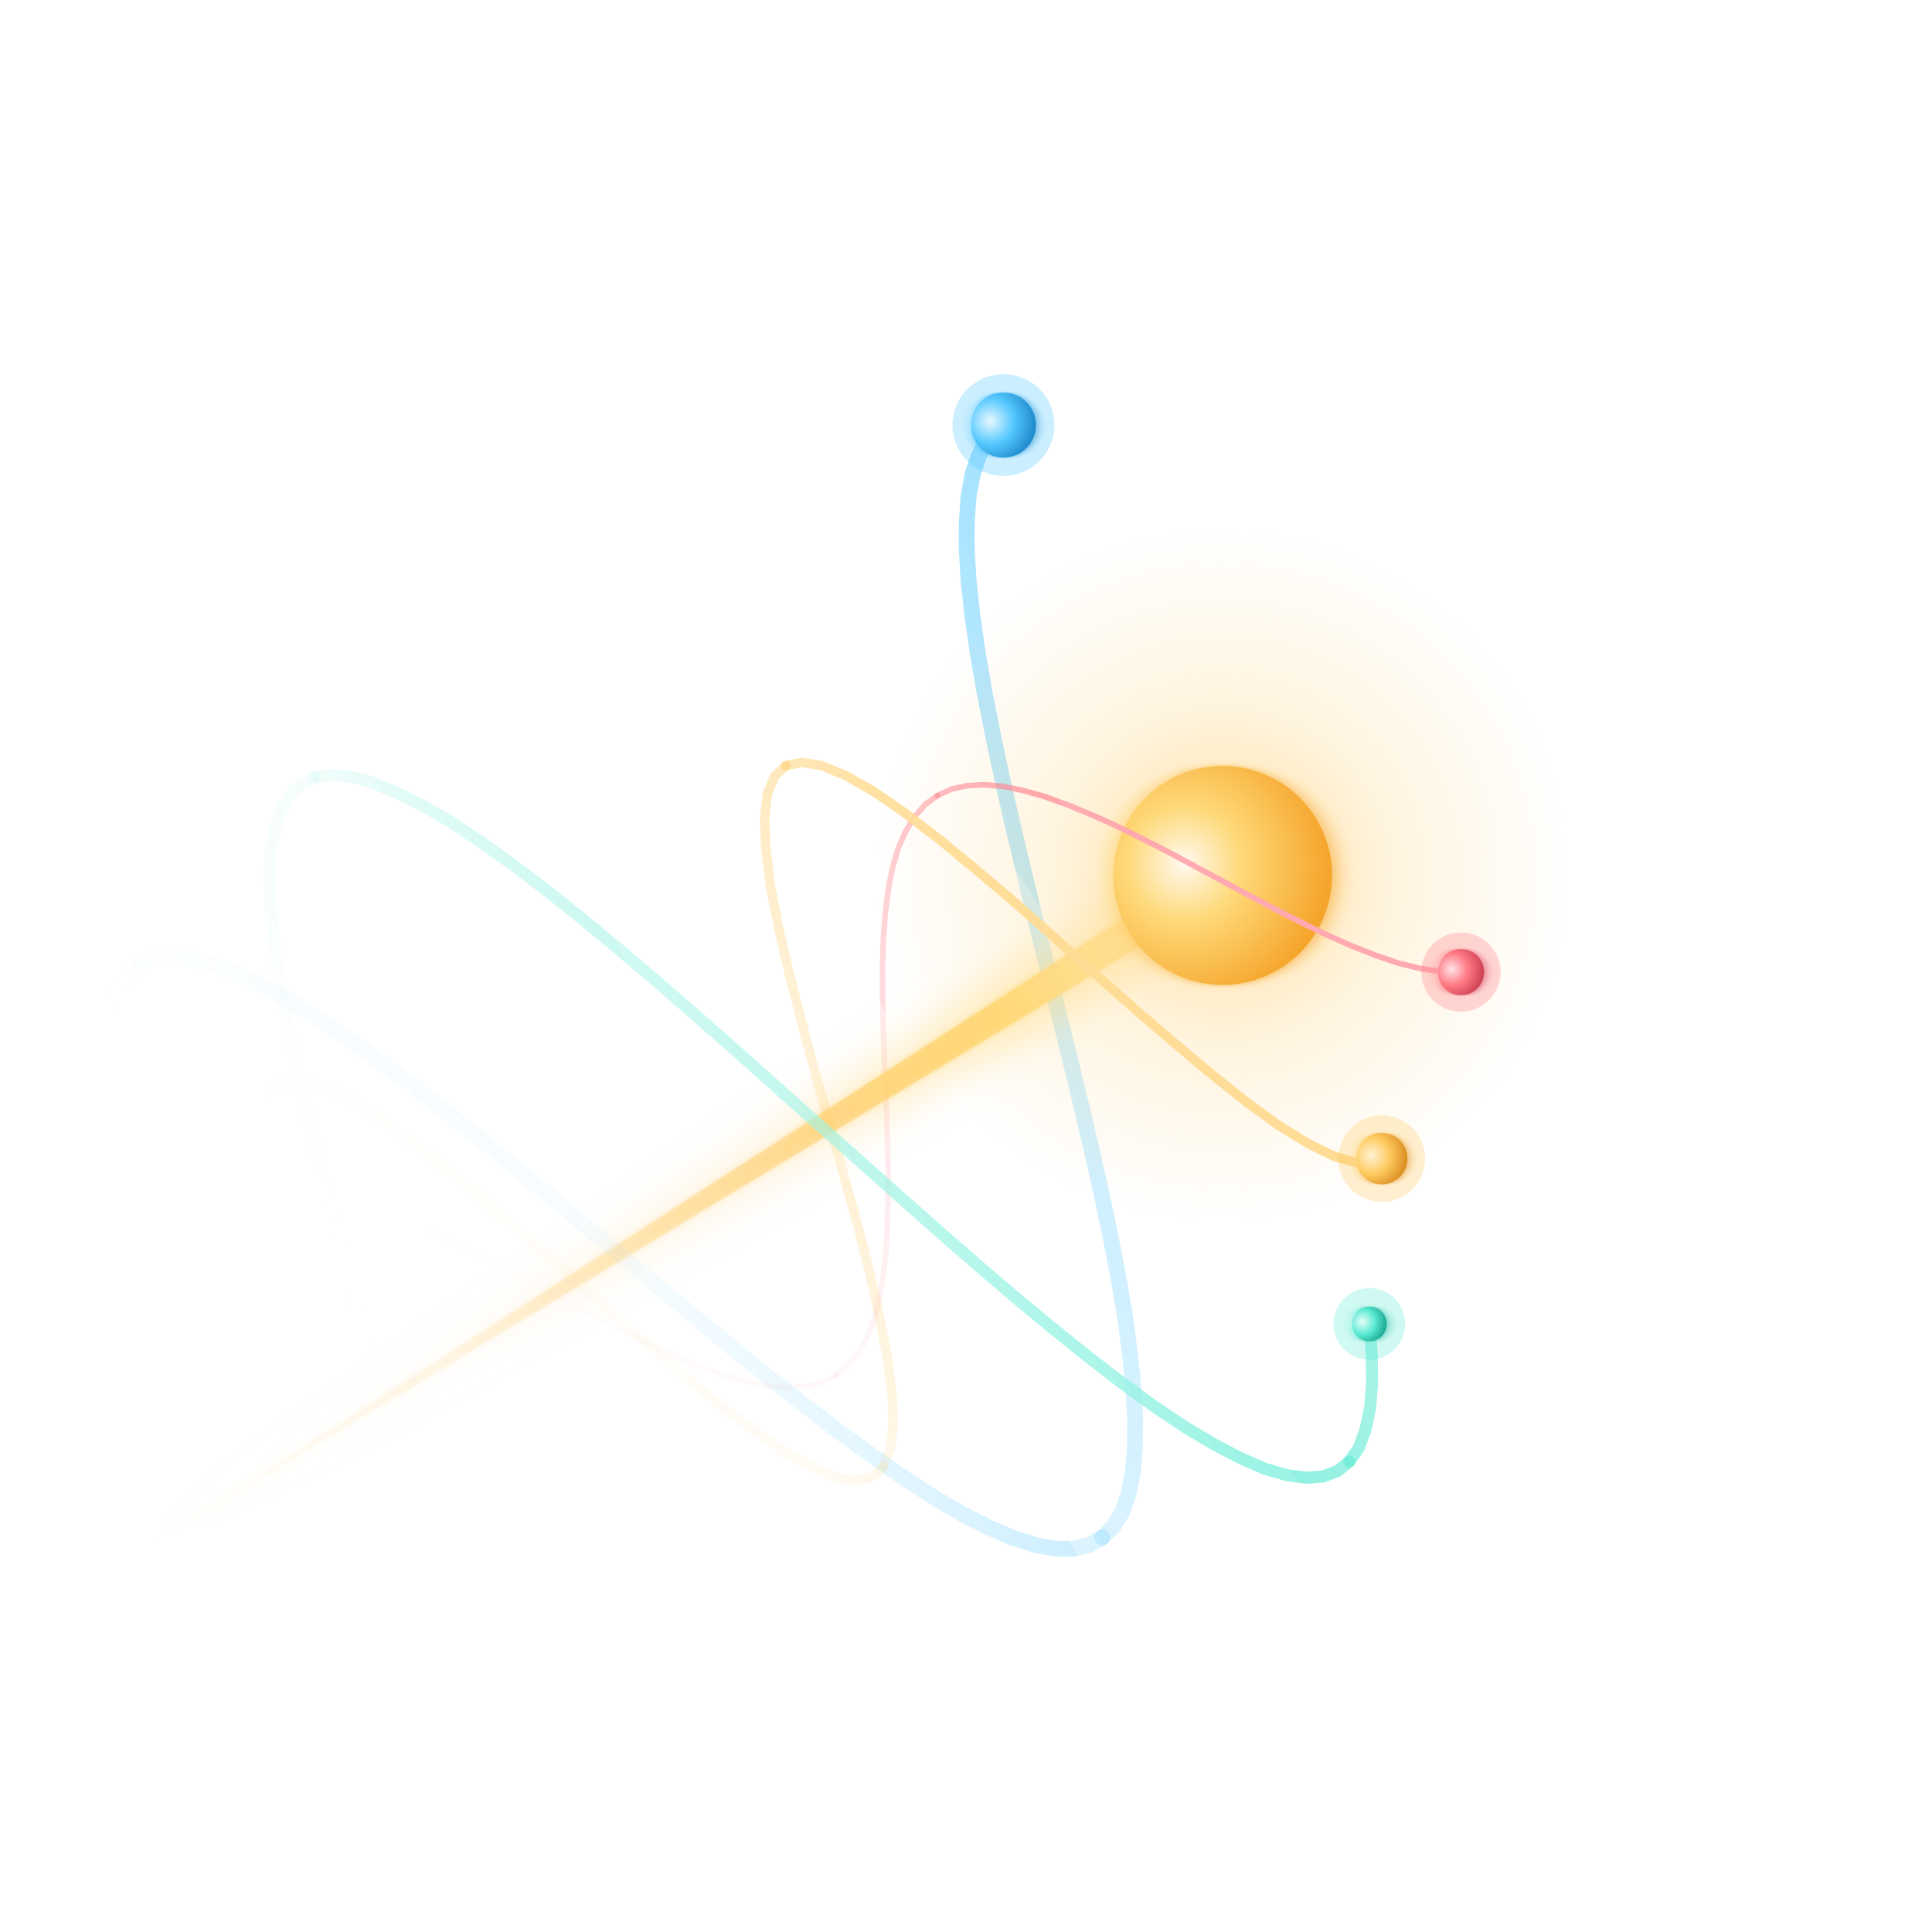
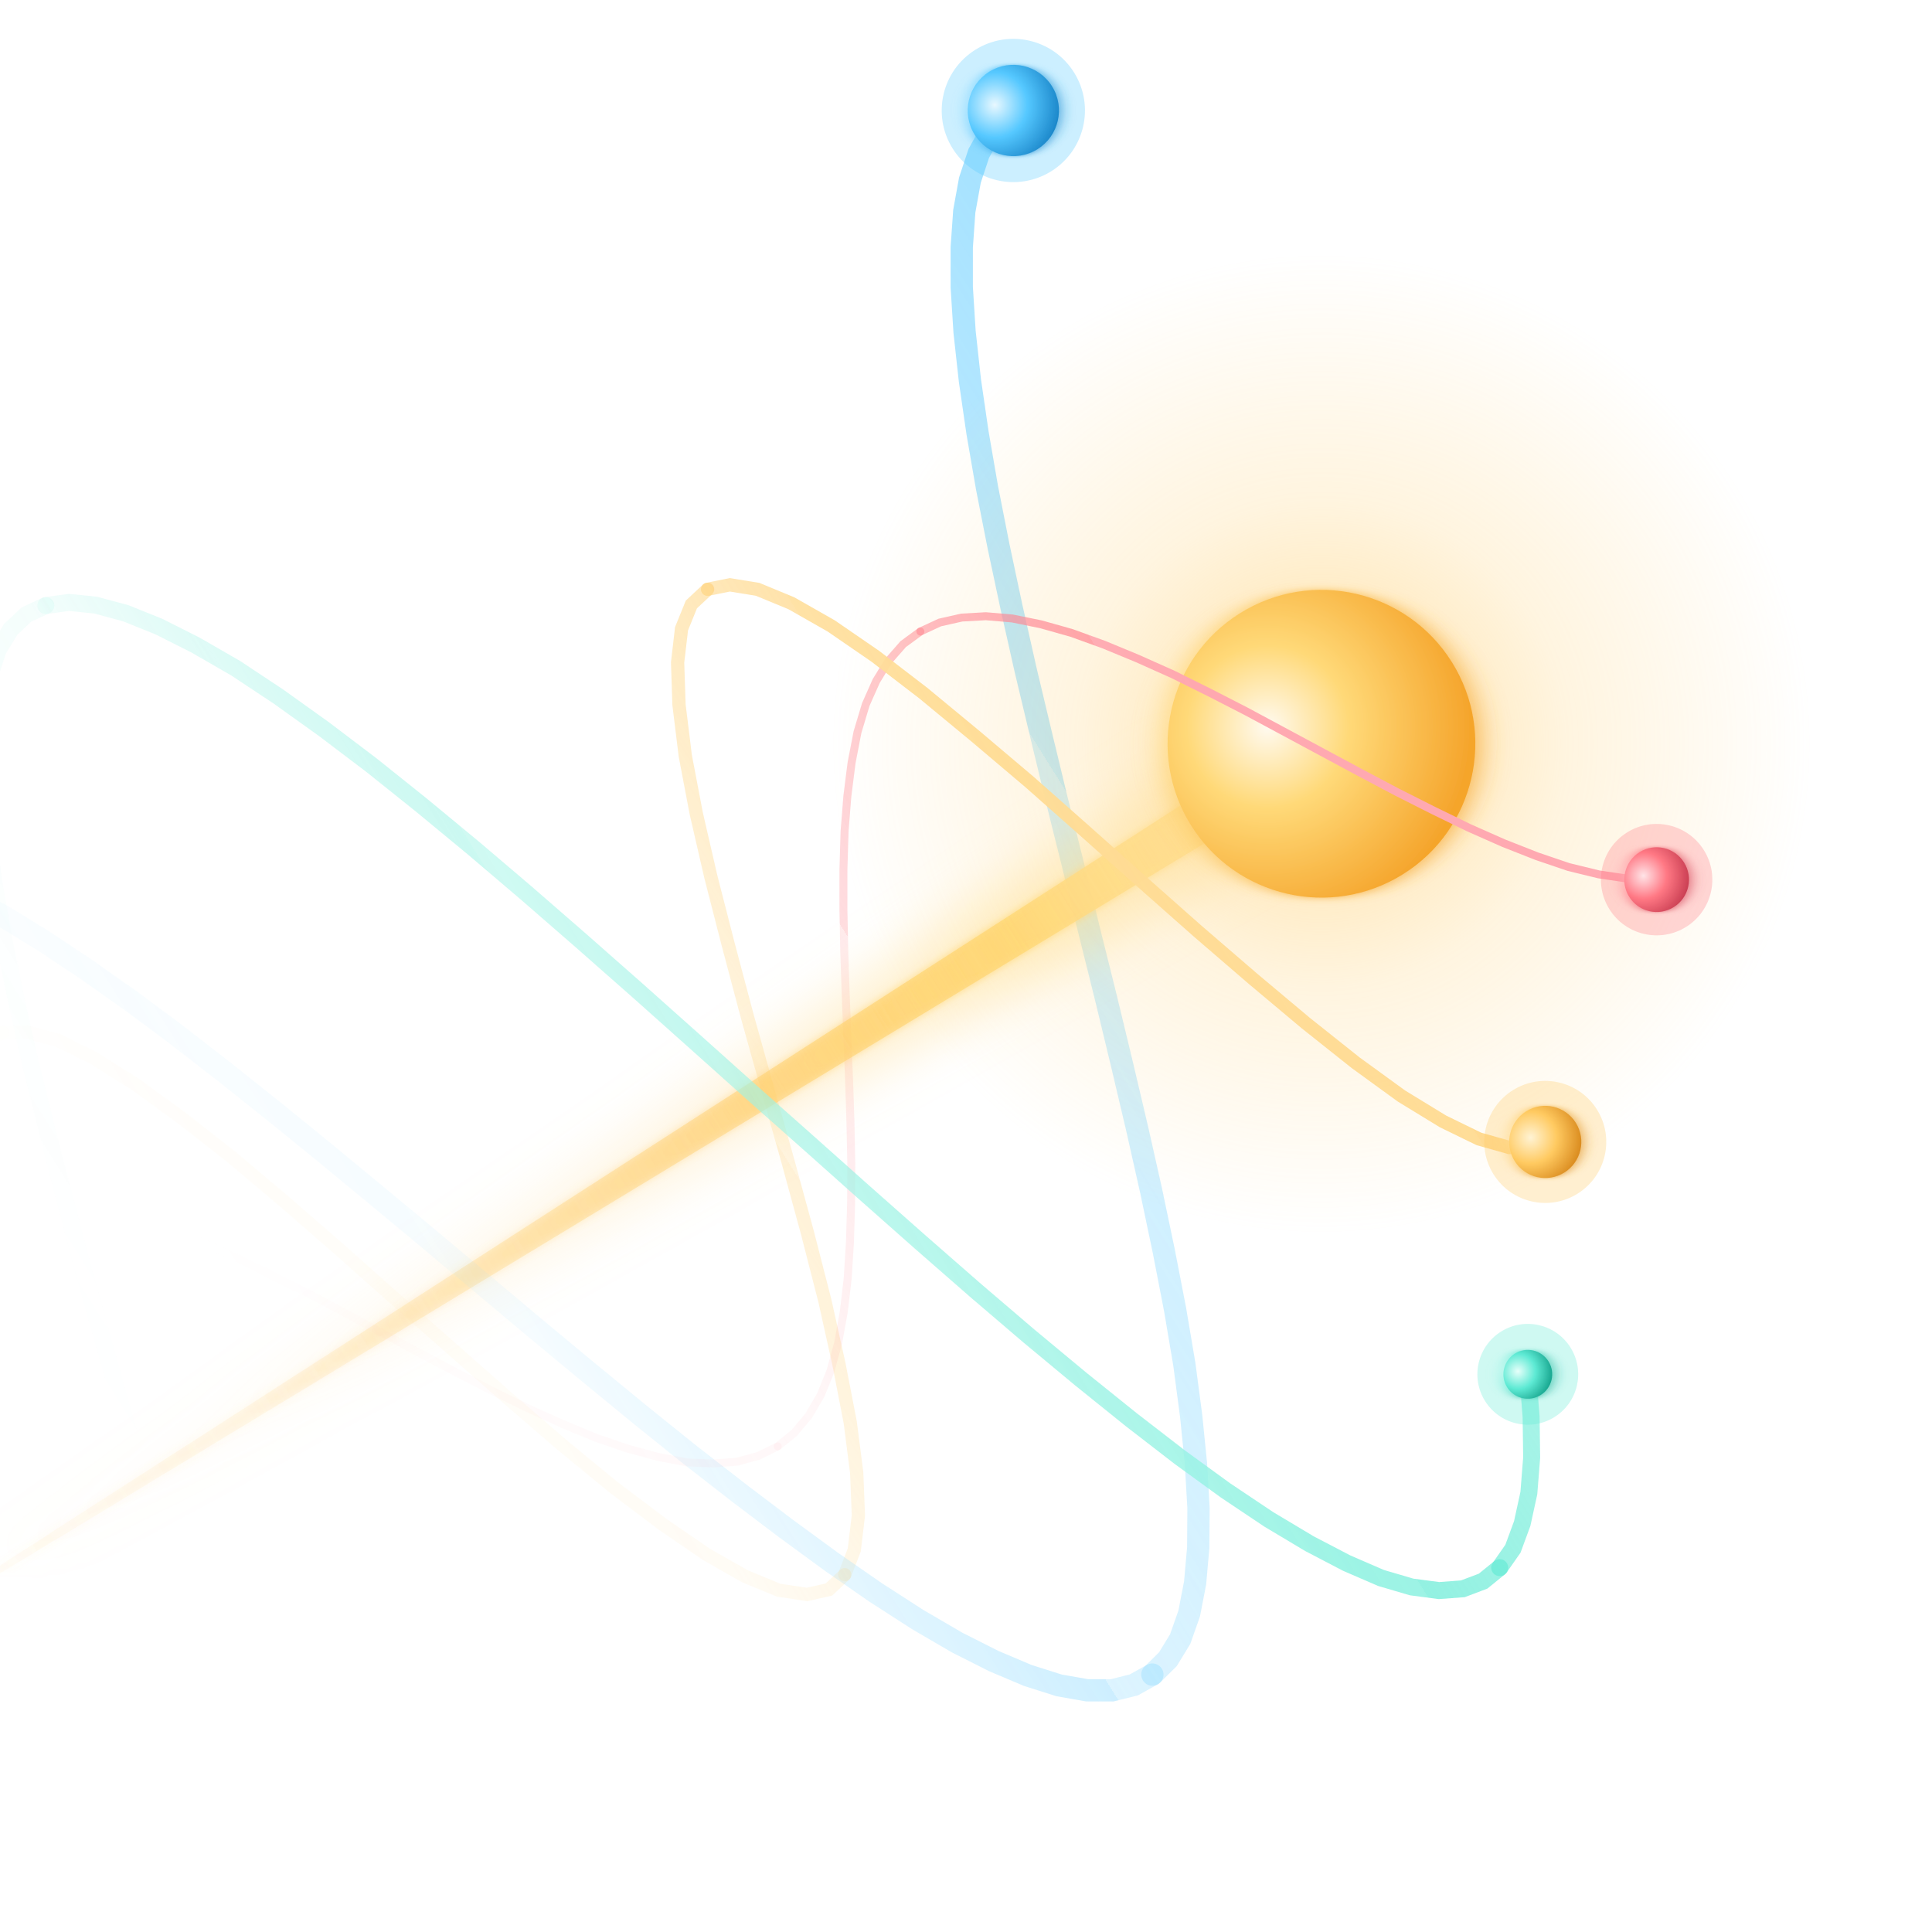
<svg xmlns="http://www.w3.org/2000/svg" width="512" height="512" aria-label="Commit Trail logo" viewBox="0 0 512 512">
  <defs>
    <linearGradient id="ts" x1="-340" x2="0" y1="0" y2="0" gradientUnits="userSpaceOnUse">
      <stop offset="0" stop-color="#ffca61" stop-opacity="0" />
      <stop offset=".3" stop-color="#ffca61" stop-opacity=".1" />
      <stop offset=".6" stop-color="#ffca61" stop-opacity=".4" />
      <stop offset=".8" stop-color="#ffd978" stop-opacity=".8" />
      <stop offset="1" stop-color="#fff1cc" />
    </linearGradient>
    <linearGradient id="gab" x1="-540" x2="284" y1="0" y2="0" gradientUnits="userSpaceOnUse">
      <stop offset="0" stop-color="#55c8ff" stop-opacity=".5" />
      <stop offset="0" stop-color="#77d3ff" stop-opacity=".8" />
      <stop offset=".1" stop-color="#9bdfff" />
      <stop offset=".1" stop-color="#95dcff" />
      <stop offset=".2" stop-color="#68ceff" stop-opacity=".7" />
      <stop offset=".2" stop-color="#55c8ff" stop-opacity=".5" />
      <stop offset=".3" stop-color="#55c8ff" stop-opacity=".3" />
      <stop offset=".3" stop-color="#55c8ff" stop-opacity=".3" />
      <stop offset=".3" stop-color="#55c8ff" stop-opacity=".6" />
      <stop offset=".4" stop-color="#7dd5ff" stop-opacity=".8" />
      <stop offset=".4" stop-color="#9ddfff" />
      <stop offset=".5" stop-color="#91dbff" stop-opacity=".9" />
      <stop offset=".5" stop-color="#60cbff" stop-opacity=".7" />
      <stop offset=".5" stop-color="#55c8ff" stop-opacity=".4" />
      <stop offset=".6" stop-color="#55c8ff" stop-opacity=".3" />
      <stop offset=".6" stop-color="#55c8ff" stop-opacity=".4" />
      <stop offset=".7" stop-color="#55c8ff" stop-opacity=".6" />
      <stop offset=".7" stop-color="#83d7ff" stop-opacity=".9" />
      <stop offset=".8" stop-color="#9edfff" />
      <stop offset=".8" stop-color="#8cdaff" stop-opacity=".9" />
      <stop offset=".8" stop-color="#58c9ff" stop-opacity=".7" />
      <stop offset=".9" stop-color="#55c8ff" stop-opacity=".4" />
      <stop offset=".9" stop-color="#55c8ff" stop-opacity=".3" />
      <stop offset="1" stop-color="#55c8ff" stop-opacity=".4" />
      <stop offset="1" stop-color="#55c8ff" stop-opacity=".7" />
    </linearGradient>
    <linearGradient id="gfb" x1="-270" x2="14" y1="0" y2="0" gradientUnits="userSpaceOnUse">
      <stop offset="0" stop-color="#fff" stop-opacity="0" />
      <stop offset=".3" stop-color="#fff" stop-opacity=".1" />
      <stop offset=".5" stop-color="#fff" stop-opacity=".5" />
      <stop offset=".8" stop-color="#fff" />
      <stop offset="1" stop-color="#fff" />
    </linearGradient>
    <linearGradient id="gaa" x1="-409" x2="155" y1="0" y2="0" gradientUnits="userSpaceOnUse">
      <stop offset="0" stop-color="#ffca61" stop-opacity=".5" />
      <stop offset="0" stop-color="#ffd37b" stop-opacity=".8" />
      <stop offset=".1" stop-color="#ffdd98" />
      <stop offset=".1" stop-color="#ffdb93" />
      <stop offset=".1" stop-color="#ffcf70" stop-opacity=".7" />
      <stop offset=".2" stop-color="#ffca61" stop-opacity=".5" />
      <stop offset=".2" stop-color="#ffca61" stop-opacity=".3" />
      <stop offset=".3" stop-color="#ffca61" stop-opacity=".3" />
      <stop offset=".3" stop-color="#ffca61" stop-opacity=".6" />
      <stop offset=".3" stop-color="#ffd580" stop-opacity=".8" />
      <stop offset=".4" stop-color="#ffde99" />
      <stop offset=".4" stop-color="#ffda90" stop-opacity=".9" />
      <stop offset=".4" stop-color="#ffcd6b" stop-opacity=".7" />
      <stop offset=".5" stop-color="#ffca61" stop-opacity=".5" />
      <stop offset=".5" stop-color="#ffca61" stop-opacity=".3" />
      <stop offset=".5" stop-color="#ffca61" stop-opacity=".4" />
      <stop offset=".6" stop-color="#ffca61" stop-opacity=".6" />
      <stop offset=".6" stop-color="#ffd684" stop-opacity=".9" />
      <stop offset=".6" stop-color="#ffde9a" />
      <stop offset=".7" stop-color="#ffd98d" stop-opacity=".9" />
      <stop offset=".7" stop-color="#ffcb66" stop-opacity=".7" />
      <stop offset=".8" stop-color="#ffca61" stop-opacity=".4" />
      <stop offset=".8" stop-color="#ffca61" stop-opacity=".3" />
      <stop offset=".8" stop-color="#ffca61" stop-opacity=".4" />
      <stop offset=".9" stop-color="#ffca61" stop-opacity=".6" />
      <stop offset=".9" stop-color="#ffd788" stop-opacity=".9" />
      <stop offset=".9" stop-color="#ffde9a" />
      <stop offset="1" stop-color="#ffd88a" stop-opacity=".9" />
      <stop offset="1" stop-color="#ffca61" stop-opacity=".7" />
    </linearGradient>
    <linearGradient id="gfa" x1="-250" x2="-4" y1="0" y2="0" gradientUnits="userSpaceOnUse">
      <stop offset="0" stop-color="#fff" stop-opacity="0" />
      <stop offset=".3" stop-color="#fff" stop-opacity=".1" />
      <stop offset=".5" stop-color="#fff" stop-opacity=".5" />
      <stop offset=".8" stop-color="#fff" />
      <stop offset="1" stop-color="#fff" />
    </linearGradient>
    <linearGradient id="gac" x1="-438" x2="248" y1="0" y2="0" gradientUnits="userSpaceOnUse">
      <stop offset="0" stop-color="#ffa3ac" stop-opacity=".9" />
      <stop offset="0" stop-color="#ffadb4" />
      <stop offset=".1" stop-color="#ff96a0" stop-opacity=".8" />
      <stop offset=".1" stop-color="#ff7884" stop-opacity=".6" />
      <stop offset=".2" stop-color="#ff7884" stop-opacity=".4" />
      <stop offset=".2" stop-color="#ff7884" stop-opacity=".3" />
      <stop offset=".2" stop-color="#ff7884" stop-opacity=".5" />
      <stop offset=".3" stop-color="#ff848f" stop-opacity=".7" />
      <stop offset=".3" stop-color="#ffa6ae" stop-opacity=".9" />
      <stop offset=".3" stop-color="#ffacb3" />
      <stop offset=".4" stop-color="#ff929c" stop-opacity=".8" />
      <stop offset=".4" stop-color="#ff7884" stop-opacity=".6" />
      <stop offset=".5" stop-color="#ff7884" stop-opacity=".3" />
      <stop offset=".5" stop-color="#ff7884" stop-opacity=".3" />
      <stop offset=".5" stop-color="#ff7884" stop-opacity=".5" />
      <stop offset=".6" stop-color="#ff8994" stop-opacity=".8" />
      <stop offset=".6" stop-color="#ffa8b0" />
      <stop offset=".7" stop-color="#ffaab2" />
      <stop offset=".7" stop-color="#ff8d97" stop-opacity=".8" />
      <stop offset=".7" stop-color="#ff7884" stop-opacity=".5" />
      <stop offset=".8" stop-color="#ff7884" stop-opacity=".3" />
      <stop offset=".8" stop-color="#ff7884" stop-opacity=".3" />
      <stop offset=".8" stop-color="#ff7884" stop-opacity=".5" />
      <stop offset=".9" stop-color="#ff8e98" stop-opacity=".8" />
      <stop offset=".9" stop-color="#ffaab2" />
      <stop offset="1" stop-color="#ffa8b0" />
      <stop offset="1" stop-color="#ff8893" stop-opacity=".8" />
    </linearGradient>
    <linearGradient id="gfc" x1="-230" x2="40" y1="0" y2="0" gradientUnits="userSpaceOnUse">
      <stop offset="0" stop-color="#fff" stop-opacity="0" />
      <stop offset=".3" stop-color="#fff" stop-opacity=".1" />
      <stop offset=".5" stop-color="#fff" stop-opacity=".5" />
      <stop offset=".8" stop-color="#fff" />
      <stop offset="1" stop-color="#fff" />
    </linearGradient>
    <linearGradient id="gam" x1="-535" x2="243" y1="0" y2="0" gradientUnits="userSpaceOnUse">
      <stop offset="0" stop-color="#5eead4" stop-opacity=".3" />
      <stop offset="0" stop-color="#5eead4" stop-opacity=".4" />
      <stop offset=".1" stop-color="#5eead4" stop-opacity=".7" />
      <stop offset=".1" stop-color="#8df1e1" stop-opacity=".9" />
      <stop offset=".2" stop-color="#a1f4e6" />
      <stop offset=".2" stop-color="#8ff1e1" stop-opacity=".9" />
      <stop offset=".3" stop-color="#60ead4" stop-opacity=".7" />
      <stop offset=".3" stop-color="#5eead4" stop-opacity=".4" />
      <stop offset=".3" stop-color="#5eead4" stop-opacity=".3" />
      <stop offset=".4" stop-color="#5eead4" stop-opacity=".4" />
      <stop offset=".4" stop-color="#5eead4" stop-opacity=".6" />
      <stop offset=".5" stop-color="#8af0e0" stop-opacity=".9" />
      <stop offset=".5" stop-color="#a1f4e6" />
      <stop offset=".6" stop-color="#92f2e2" stop-opacity=".9" />
      <stop offset=".6" stop-color="#64ebd5" stop-opacity=".7" />
      <stop offset=".7" stop-color="#5eead4" stop-opacity=".4" />
      <stop offset=".7" stop-color="#5eead4" stop-opacity=".3" />
      <stop offset=".7" stop-color="#5eead4" stop-opacity=".4" />
      <stop offset=".8" stop-color="#5eead4" stop-opacity=".6" />
      <stop offset=".8" stop-color="#87f0df" stop-opacity=".9" />
      <stop offset=".9" stop-color="#a1f4e6" />
      <stop offset=".9" stop-color="#94f2e3" stop-opacity=".9" />
      <stop offset="1" stop-color="#68ebd6" stop-opacity=".7" />
      <stop offset="1" stop-color="#5eead4" stop-opacity=".4" />
    </linearGradient>
    <linearGradient id="gfm" x1="-262" x2="-30" y1="0" y2="0" gradientUnits="userSpaceOnUse">
      <stop offset="0" stop-color="#fff" stop-opacity="0" />
      <stop offset=".3" stop-color="#fff" stop-opacity=".1" />
      <stop offset=".5" stop-color="#fff" stop-opacity=".5" />
      <stop offset=".8" stop-color="#fff" />
      <stop offset="1" stop-color="#fff" />
    </linearGradient>
    <radialGradient id="sun" cx="38%" cy="36%" r="66%">
      <stop offset="0" stop-color="#fffaf0" />
      <stop offset=".4" stop-color="#ffd978" />
      <stop offset="1" stop-color="#f5a52c" />
    </radialGradient>
    <radialGradient id="sg">
      <stop offset="0" stop-color="#ffca61" stop-opacity=".6" />
      <stop offset=".5" stop-color="#ffca61" stop-opacity=".2" />
      <stop offset="1" stop-color="#ffca61" stop-opacity="0" />
    </radialGradient>
    <radialGradient id="db" cx="36%" cy="34%" r="72%">
      <stop offset="0" stop-color="#e8f8ff" />
      <stop offset=".5" stop-color="#55c8ff" />
      <stop offset="1" stop-color="#1b86c9" />
    </radialGradient>
    <radialGradient id="da" cx="36%" cy="34%" r="72%">
      <stop offset="0" stop-color="#fff3d4" />
      <stop offset=".5" stop-color="#ffca61" />
      <stop offset="1" stop-color="#d98a1e" />
    </radialGradient>
    <radialGradient id="dc" cx="36%" cy="34%" r="72%">
      <stop offset="0" stop-color="#ffe4e7" />
      <stop offset=".5" stop-color="#ff7884" />
      <stop offset="1" stop-color="#c93e52" />
    </radialGradient>
    <radialGradient id="dm" cx="36%" cy="34%" r="72%">
      <stop offset="0" stop-color="#e6fffa" />
      <stop offset=".5" stop-color="#5eead4" />
      <stop offset="1" stop-color="#17a58e" />
    </radialGradient>
    <mask id="mkb" width="324" height="304" x="-290" y="-152" maskUnits="userSpaceOnUse">
      <path fill="url(#gfb)" d="M-270-144H14v288h-284z" />
    </mask>
    <mask id="mka" width="286" height="212" x="-270" y="-106" maskUnits="userSpaceOnUse">
      <path fill="url(#gfa)" d="M-250-98H-4V98h-246z" />
    </mask>
    <mask id="mkc" width="310" height="156" x="-250" y="-78" maskUnits="userSpaceOnUse">
      <path fill="url(#gfc)" d="M-230-70H40V70h-270z" />
    </mask>
    <mask id="mkm" width="272" height="340" x="-282" y="-170" maskUnits="userSpaceOnUse">
      <path fill="url(#gfm)" d="M-262-162h232v324h-232z" />
    </mask>
    <filter id="glow" width="200%" height="200%" x="-50%" y="-50%">
      <feGaussianBlur result="b" stdDeviation="2.2" />
      <feMerge>
        <feMergeNode in="b" />
        <feMergeNode in="SourceGraphic" />
      </feMerge>
    </filter>
    <filter id="soft" width="200%" height="200%" x="-50%" y="-50%">
      <feGaussianBlur result="b" stdDeviation="1" />
      <feMerge>
        <feMergeNode in="b" />
        <feMergeNode in="SourceGraphic" />
      </feMerge>
    </filter>
    <filter id="haze" width="140%" height="700%" x="-20%" y="-300%">
      <feGaussianBlur stdDeviation="6" />
    </filter>
  </defs>
-   <g fill="none" stroke-linecap="round" transform="translate(324 232) rotate(-32)">
+   <g fill="none" stroke-linecap="round" transform="translate(350.2 197.1) rotate(-32) scale(1.406)">
    <g mask="url(#mkb)">
      <g>
        <animateTransform attributeName="transform" dur="3.5s" from="0 0" repeatCount="indefinite" to="-270.5 0" type="translate" />
        <path stroke="url(#gab)" stroke-width="4.2" d="m-540.5-125.5 4-3.3 4-2.1 4-1 4 .1" />
        <path stroke="url(#gab)" stroke-width="4.2" d="m-388.3 131.6 4-1.6 4-2.6 4-3.8 4-4.8 4-5.9 4-6.8 4-7.8 4-8.6 4-9.4 4-10 4.1-10.7 4-11.2 4-11.7 4-11.9 4-12.1 4-12.3 4-12.3 4-12.1 4-12 4-11.6 4-11.2 4-10.8 4-10.1 4-9.4 4-8.7 4-7.8 4-6.9 4-5.9 4-4.9 4-3.9 4-2.7 4-1.6 4.1-.5" />
        <path stroke="url(#gab)" stroke-width="4.2" d="m-120 131.9 4-.9 4-2 4-3.2 4-4.3 4-5.3 4-6.3 4-7.3 4-8.1 4.1-9 4-9.7 4-10.4 4-10.9 4-11.4 4-11.8 4-12 4-12.3 4-12.2 4-12.3 4-12 4-11.9 4-11.4 4-11 4-10.5 4-9.8 4-9.1 4-8.3 4-7.4 4-6.4 4-5.5 4-4.4 4.1-3.4 4-2.2 4-1.1 4 .1" />
        <path stroke="url(#gab)" stroke-width="4.2" d="m152.3 131.7 4-1.5 4-2.6 4-3.6 4-4.8 4-5.8 4.1-6.7 4-7.7 4-8.6 4-9.3 4-10 4-10.6 4-11.2 4-11.6 4-11.9 4-12.1 4-12.3 4-12.3 4-12.1 4-12 4-11.7 4-11.2 4-10.8 4-10.2 4-9.5 4-8.7 4-7.9 4-7 4.1-6 4-5 4-3.9 4-2.8 4-1.7 4-.6" />
      </g>
    </g>
    <g mask="url(#mka)">
      <g>
        <animateTransform attributeName="transform" dur="2.25s" from="0 0" repeatCount="indefinite" to="-158.7 0" type="translate" />
        <path stroke="url(#gaa)" stroke-width="2.5" d="m-408.7-81.8 4-3.2 4-1" />
        <path stroke="url(#gaa)" stroke-width="2.5" d="m-320.2 85.9 4.1-1.8 4-3.9 4-5.9 4-7.8 4-9.5 4.1-10.9 4-12.1 4-13 4-13.5 4.1-13.7 4-13.5 4-13 4-12.2 4.1-11.1 4-9.6 4-8 4-6.1 4.1-4.1 4-2 4 .2" />
        <path stroke="url(#gaa)" stroke-width="2.5" d="m-159.2 85.2 4-3 4.1-5.1 4-7 4-8.7 4-10.4 4.1-11.6 4-12.6 4-13.3 4-13.7 4-13.6 4.1-13.3 4-12.6 4-11.6 4-10.3 4.1-8.8 4-6.9 4-5 4-2.9 4.1-.8" />
        <path stroke="url(#gaa)" stroke-width="2.5" d="m-2.2 85.8 4-2 4-4.2 4-6.2 4.1-8 4-9.7 4-11.1 4-12.2L30 19.3l4-13.5 4-13.7 4-13.5 4.1-12.9 4-12.1 4-10.9 4-9.5 4-7.7 4.1-5.9 4-3.8 4-1.7 4 .5" />
      </g>
    </g>
    <g mask="url(#mkc)">
      <g>
        <animateTransform attributeName="transform" dur="1.5s" from="0 0" repeatCount="indefinite" to="-207.7 0" type="translate" />
        <path stroke="url(#gac)" stroke-width="1.5" d="m-361.5 57.7 4-1.2 4-2 4-2.7 4-3.6 4-4.3 4-4.9 4-5.4 4-6 4-6.4 4-6.7 4.1-6.9 4-7 4-7 4-6.9 4-6.7 4-6.5 4-6 4-5.6 4-5 4-4.4 4-3.7 4-2.9 4-2.1 4.1-1.3 4-.5 4 .4" />
        <path stroke="url(#gac)" stroke-width="1.5" d="m-157.1 58 4-.5 4-1.3 4-2.1 4-2.9 4-3.7 4-4.4 4-5 4-5.6 4-6 4.1-6.5 4-6.7 4-6.9 4-7 4-7 4-6.9 4-6.7 4-6.4 4-6 4-5.4 4-4.9 4-4.3 4.1-3.6 4-2.7 4-2 4-1.2 4-.3" />
        <path stroke="url(#gac)" stroke-width="1.5" d="m51.3 58 4-.6 4-1.5 4-2.3 4-3.1 4-3.8 4-4.5 4.1-5.1 4-5.6 4-6.2 4-6.5 4-6.7 4-7 4-7 4-7 4-6.9 4-6.6 4-6.3 4-5.9 4-5.4 4.1-4.8 4-4.1 4-3.4 4-2.7 4-1.8 4-1 4-.2" />
      </g>
    </g>
    <g mask="url(#mkm)">
      <g>
        <animateTransform attributeName="transform" dur="5s" from="0 0" repeatCount="indefinite" to="-272.9 0" type="translate" />
        <path stroke="url(#gam)" stroke-width="3.2" d="m-534.9 0 4-13.8 4-13.7 4-13.5 4-13.1 4-12.7 4-12.1 4-11.4 4-10.7 4-9.8 4.1-8.8 4-7.8 4-6.8 4-5.6 4-4.4 4-3.2 4-1.9 4-.7 4 .6" />
        <path stroke="url(#gam)" stroke-width="3.2" d="m-326.4 149.4 4-1.8 4-3.1 4-4.3 4-5.6 4-6.6 4-7.8 4-8.8 4-9.7 4.1-10.6 4-11.4 4-12 4-12.7 4-13.1 4-13.4 4-13.7 4-13.8 4-13.9 4-13.7 4-13.5 4.1-13.1 4-12.7 4-12.2 4-11.4 4-10.7 4-9.9 4-8.9 4-7.9 4-6.9 4-5.6 4.1-4.5 4-3.3 4-2 4-.8 4 .5" />
        <path stroke="url(#gam)" stroke-width="3.2" d="m-53.8 149.5 4-1.7 4-3.1 4.1-4.2 4-5.4 4-6.6 4-7.7 4-8.7 4-9.7 4-10.5 4-11.4 4-12 4-12.6 4-13 4.1-13.5 4-13.6 4-13.9 4-13.8 4-13.7 4-13.5 4-13.2 4-12.8 4-12.1 4-11.6 4.1-10.7 4-9.9 4-9 4-8 4-6.9 4-5.8 4-4.6 4-3.3 4-2.1 4-.9 4.1.5" />
        <path stroke="url(#gam)" stroke-width="3.2" d="m218.9 149.6 4-1.7 4-2.9 4-4.2 4-5.3 4-6.5 4-7.6" />
      </g>
    </g>
    <path fill="url(#ts)" d="m-340 0 330-11v22Z" filter="url(#haze)" opacity=".5" />
    <path fill="url(#ts)" d="M-340 0-8-4.5v9Z" filter="url(#soft)" />
    <circle r="92" fill="url(#sg)">
      <animate attributeName="r" dur="1.25s" repeatCount="indefinite" values="92;100;92" />
      <animate attributeName="opacity" dur="1.25s" repeatCount="indefinite" values="1;.8;1" />
    </circle>
    <circle r="29" fill="url(#sun)" filter="url(#glow)" />
    <g mask="url(#mkb)">
      <g>
        <animateTransform attributeName="transform" dur="3.5s" from="0 0" repeatCount="indefinite" to="-270.5 0" type="translate" />
        <path stroke="url(#gab)" stroke-width="4.2" d="m-524.5-131.8 4 1.3 4.1 2.4 4 3.5 4 4.6 4 5.7 4 6.6 4 7.5 4 8.4 4 9.3 4 9.9 4 10.5 4 11.1 4 11.6 4 11.8 4 12.1 4 12.3 4 12.3 4 12.1 4 12.1 4 11.7 4 11.3 4 10.9 4 10.2 4.1 9.6 4 8.9 4 8 4 7.1 4 6.2 4 5.1 4 4.1 4 3 4 1.8 4 .8 4-.4" />
        <path stroke="url(#gab)" stroke-width="4.2" d="m-256.1-132 4 .7 4 1.8 4 2.9 4 4 4 5.1 4 6.1 4 7 4 8 4 8.8 4 9.5 4 10.2 4 10.9 4 11.3 4 11.7 4 12 4 12.1 4 12.3 4 12.3 4 12.1 4 11.9 4 11.5 4.1 11.2 4 10.5 4 10 4 9.3 4 8.5 4 7.6 4 6.6 4 5.7 4 4.7 4 3.6 4 2.5 4 1.3 4 .2" />
        <path stroke="url(#gab)" stroke-width="4.2" d="m16.2-131.8 4 1.2 4 2.3 4 3.4 4 4.5 4 5.6 4 6.5 4 7.5 4 8.3 4 9.2 4 9.8 4 10.5 4 11.1 4 11.5 4 11.8 4 12.1 4 12.3 4 12.2 4 12.3 4.1 12 4 11.7 4 11.4 4 10.9 4 10.3 4 9.7 4 8.9 4 8.1 4 7.1 4 6.3 4 5.2 4 4.2 4 3.1 4 1.9 4 .9 4-.3" />
      </g>
    </g>
    <circle cx="14" cy="-132" r="13.5" fill="#55c8ff" opacity=".3">
      <animate attributeName="cy" dur="3.5s" repeatCount="indefinite" values="-132.0;-122.0;-93.3;-50.5;0.0;50.5;93.3;122.0;132.0;122.0;93.3;50.5;0.0;-50.5;-93.3;-122.0;-132.0" />
    </circle>
    <circle cx="14" cy="-132" r="8.6" fill="url(#db)" filter="url(#soft)">
      <animate attributeName="cy" dur="3.5s" repeatCount="indefinite" values="-132.0;-122.0;-93.3;-50.5;0.0;50.5;93.3;122.0;132.0;122.0;93.3;50.5;0.0;-50.5;-93.3;-122.0;-132.0" />
      <animate attributeName="r" dur="3.5s" repeatCount="indefinite" values="8.6;8.9;9.2;9.4;9.5;9.4;9.2;8.9;8.6;8.2;7.9;7.7;7.6;7.7;7.9;8.2;8.6" />
      <animate attributeName="opacity" dur="3.5s" repeatCount="indefinite" values="0.73;0.83;0.92;0.98;1.00;0.98;0.92;0.83;0.73;0.62;0.53;0.47;0.45;0.47;0.53;0.62;0.72" />
    </circle>
    <g mask="url(#mka)">
      <g>
        <animateTransform attributeName="transform" dur="2.25s" from="0 0" repeatCount="indefinite" to="-158.7 0" type="translate" />
        <path stroke="url(#gaa)" stroke-width="2.5" d="m-400.7-86 4.1 1.2 4 3.3 4 5.3 4 7.3 4.1 9.1 4 10.5 4 11.8 4 12.8 4.1 13.3 4 13.7 4 13.6 4 13.2 4.1 12.5 4 11.4 4 10.1 4 8.5 4.1 6.6 4 4.7 4 2.6 4 .4" />
        <path stroke="url(#gaa)" stroke-width="2.5" d="m-239.7-85.6 4 2.4 4.1 4.4 4 6.5 4 8.3 4 9.9 4.1 11.3 4 12.4 4 13.1 4 13.6 4.1 13.7 4 13.4 4 12.9 4 11.9 4.1 10.7 4 9.2 4 7.4 4 5.6 4.1 3.5 4 1.4 4-.8" />
        <path stroke="url(#gaa)" stroke-width="2.5" d="m-82.7-86 4 1.5 4 3.5 4 5.6 4.1 7.6 4 9.2 4 10.7 4 12 4.1 12.8 4 13.5 4 13.7 4 13.5 4.1 13.2 4 12.3 4 11.3 4 9.9 4.1 8.2 4 6.4 4 4.4 4 2.4 4.1.1" />
        <path stroke="url(#gaa)" stroke-width="2.5" d="m78.2-85.4 4.1 2.6 4 4.7 4 6.8 4 8.5 4.1 10.1 4 11.4 4 12.5 4 13.3 4.1 13.6 4 13.6 4 13.4 4 12.7 4.1 11.8 4 10.5 4 9 4 7.3 4.1 5.3 4 3.2 4 1.1" />
      </g>
    </g>
    <circle cx="-4" cy="86" r="11.5" fill="#ffca61" opacity=".3">
      <animate attributeName="cy" dur="2.25s" repeatCount="indefinite" values="86.0;79.5;60.8;32.9;0.0;-32.9;-60.8;-79.5;-86.0;-79.5;-60.8;-32.9;-0.0;32.9;60.8;79.5;86.0" />
    </circle>
    <circle cx="-4" cy="86" r="6.8" fill="url(#da)" filter="url(#soft)">
      <animate attributeName="cy" dur="2.25s" repeatCount="indefinite" values="86.0;79.5;60.8;32.9;0.0;-32.9;-60.8;-79.5;-86.0;-79.5;-60.8;-32.9;-0.0;32.9;60.8;79.5;86.0" />
      <animate attributeName="r" dur="2.25s" repeatCount="indefinite" values="6.8;6.5;6.2;6.1;6.0;6.1;6.2;6.5;6.8;7.0;7.3;7.4;7.5;7.4;7.3;7.0;6.8" />
      <animate attributeName="opacity" dur="2.25s" repeatCount="indefinite" values="0.73;0.62;0.53;0.47;0.45;0.47;0.53;0.62;0.72;0.83;0.92;0.98;1.00;0.98;0.92;0.83;0.73" />
    </circle>
    <g mask="url(#mkc)">
      <g>
        <animateTransform attributeName="transform" dur="1.5s" from="0 0" repeatCount="indefinite" to="-207.7 0" type="translate" />
        <path stroke="url(#gac)" stroke-width="1.5" d="m-437.7-34.1 4 5.9 4 6.4 4 6.6 4 6.9 4 7 4.1 7 4 7 4 6.7 4 6.5 4 6.1 4 5.6 4 5.1 4 4.4 4 3.8 4 3 4 2.2 4 1.4 4.1.5 4-.3" />
        <path stroke="url(#gac)" stroke-width="1.5" d="m-257.3-57.6 4 1.2 4 2.1 4 2.8 4 3.7 4 4.3 4 4.9 4 5.6 4 6 4 6.4 4.1 6.7 4 6.9 4 7 4 7 4 6.9 4 6.7 4 6.4 4 6 4 5.6 4 4.9 4 4.3 4 3.7 4.1 2.8 4 2.1 4 1.2 4 .4" />
        <path stroke="url(#gac)" stroke-width="1.5" d="m-52.9-58 4 .5 4 1.4 4 2.2 4 3 4 3.8 4 4.4 4 5.1 4 5.6 4.1 6.1 4 6.5 4 6.7 4 7 4 7 4 7 4 6.9 4 6.6 4 6.4 4 5.9 4 5.4 4 4.9 4.1 4.2 4 3.4 4 2.8 4 1.9 4 1 4 .3" />
        <path stroke="url(#gac)" stroke-width="1.5" d="m155.5-58 4 .7 4 1.6 4 2.3 4 3.2 4 3.8 4.1 4.6 4 5.2 4 5.7 4 6.1 4 6.6 4 6.8 4 6.9 4 7.1 4 6.9 4 6.9 4 6.6 4 6.3 4.1 5.8 4 5.3 4 4.8 4 4 4 3.4 4 2.6" />
      </g>
    </g>
    <circle cx="40" cy="55.2" r="10.5" fill="#ff7884" opacity=".3">
      <animate attributeName="cy" dur="1.5s" repeatCount="indefinite" values="55.2;57.8;51.7;37.7;17.9;-4.6;-26.3;-44.1;-55.2;-57.8;-51.7;-37.7;-17.9;4.6;26.3;44.1;55.2" />
    </circle>
    <circle cx="40" cy="55.2" r="6.1" fill="url(#dc)" filter="url(#soft)">
      <animate attributeName="cy" dur="1.5s" repeatCount="indefinite" values="55.2;57.8;51.7;37.7;17.9;-4.6;-26.3;-44.1;-55.2;-57.8;-51.7;-37.7;-17.9;4.6;26.3;44.1;55.2" />
      <animate attributeName="r" dur="1.5s" repeatCount="indefinite" values="6.1;5.8;5.6;5.4;5.2;5.2;5.3;5.4;5.6;5.9;6.1;6.3;6.5;6.5;6.4;6.3;6.1" />
      <animate attributeName="opacity" dur="1.5s" repeatCount="indefinite" values="0.81;0.70;0.60;0.52;0.46;0.45;0.48;0.55;0.64;0.75;0.85;0.93;0.99;1.00;0.97;0.90;0.81" />
    </circle>
    <g mask="url(#mkm)">
      <g>
        <animateTransform attributeName="transform" dur="5s" from="0 0" repeatCount="indefinite" to="-272.9 0" type="translate" />
        <path stroke="url(#gam)" stroke-width="3.2" d="m-462.8-149.4 4 1.9 4.1 3.1 4 4.4 4 5.6 4 6.7 4 7.8 4 8.8 4 9.8 4 10.6 4 11.4 4 12.1 4 12.6 4.1 13.1 4 13.5 4 13.7 4 13.8 4 13.8 4 13.8 4 13.4 4 13.2 4 12.7 4 12.1 4.1 11.4 4 10.7 4 9.8 4 8.9 4 7.9 4 6.8 4 5.6 4 4.5 4 3.2 4 2 4.1.7 4-.6" />
        <path stroke="url(#gam)" stroke-width="3.2" d="m-190.1-149.5 4 1.8 4 3.1 4 4.3 4 5.5 4 6.6 4.1 7.7 4 8.8 4 9.7 4 10.5 4 11.4 4 12 4 12.6 4 13.1 4 13.4 4 13.7 4 13.8 4.1 13.9 4 13.7 4 13.5 4 13.2 4 12.7 4 12.1 4 11.5 4 10.8 4 9.9 4 8.9 4.1 8 4 6.8 4 5.8 4 4.5 4 3.3 4 2.1 4 .8 4-.5" />
        <path stroke="url(#gam)" stroke-width="3.2" d="m82.6-149.5 4 1.7 4 2.9 4 4.2 4 5.4 4 6.6 4 7.6 4 8.7 4 9.6 4 10.6 4.1 11.3 4 11.9 4 12.6 4 13.1 4 13.4 4 13.7 4 13.8 4 13.8 4 13.7 4 13.6 4 13.2 4.1 12.7 4 12.2 4 11.6 4 10.8 4 9.9 4 9 4 8.1 4 6.9 4 5.8 4 4.6 4.1 3.4 4 2.2 4 .9 4-.4" />
      </g>
    </g>
    <circle cx="-30" cy="121.4" r="9.5" fill="#5eead4" opacity=".3">
      <animate attributeName="cy" dur="5s" repeatCount="indefinite" values="121.4;78.4;23.5;-35.0;-88.2;-127.9;-148.2;-145.9;-121.4;-78.4;-23.5;35.0;88.2;127.9;148.2;145.9;121.4" />
    </circle>
    <circle cx="-30" cy="121.4" r="4.6" fill="url(#dm)" filter="url(#soft)">
      <animate attributeName="cy" dur="5s" repeatCount="indefinite" values="121.4;78.4;23.5;-35.0;-88.2;-127.9;-148.2;-145.9;-121.4;-78.4;-23.5;35.0;88.2;127.9;148.2;145.9;121.4" />
      <animate attributeName="r" dur="5s" repeatCount="indefinite" values="4.6;4.5;4.4;4.4;4.5;4.7;4.9;5.1;5.3;5.4;5.5;5.5;5.4;5.2;5.0;4.8;4.6" />
      <animate attributeName="opacity" dur="5s" repeatCount="indefinite" values="0.56;0.49;0.45;0.46;0.50;0.58;0.68;0.79;0.89;0.96;1.00;0.99;0.95;0.87;0.77;0.66;0.56" />
    </circle>
  </g>
</svg>
